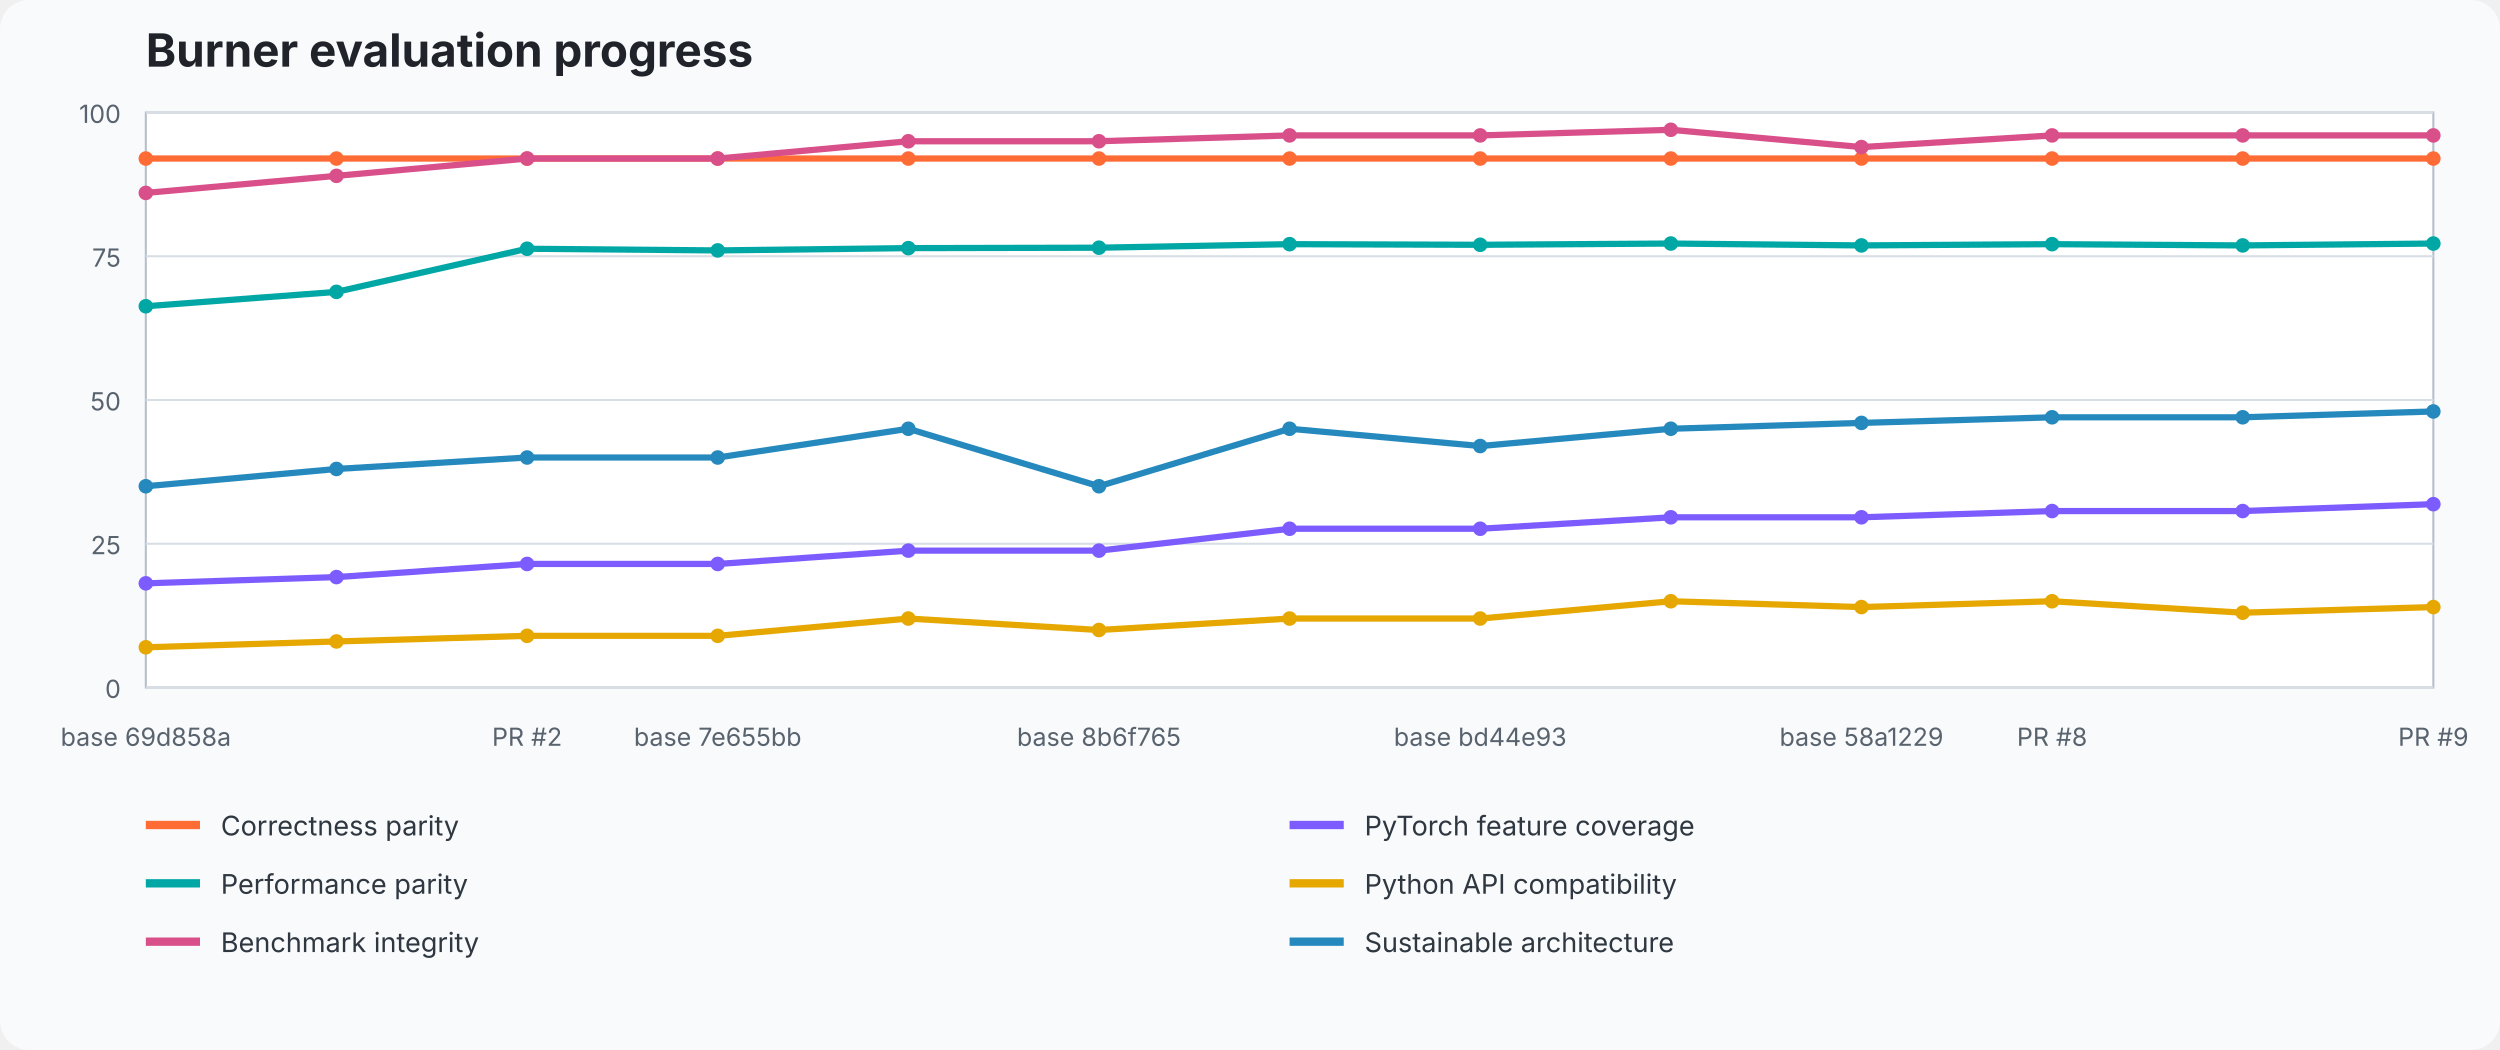
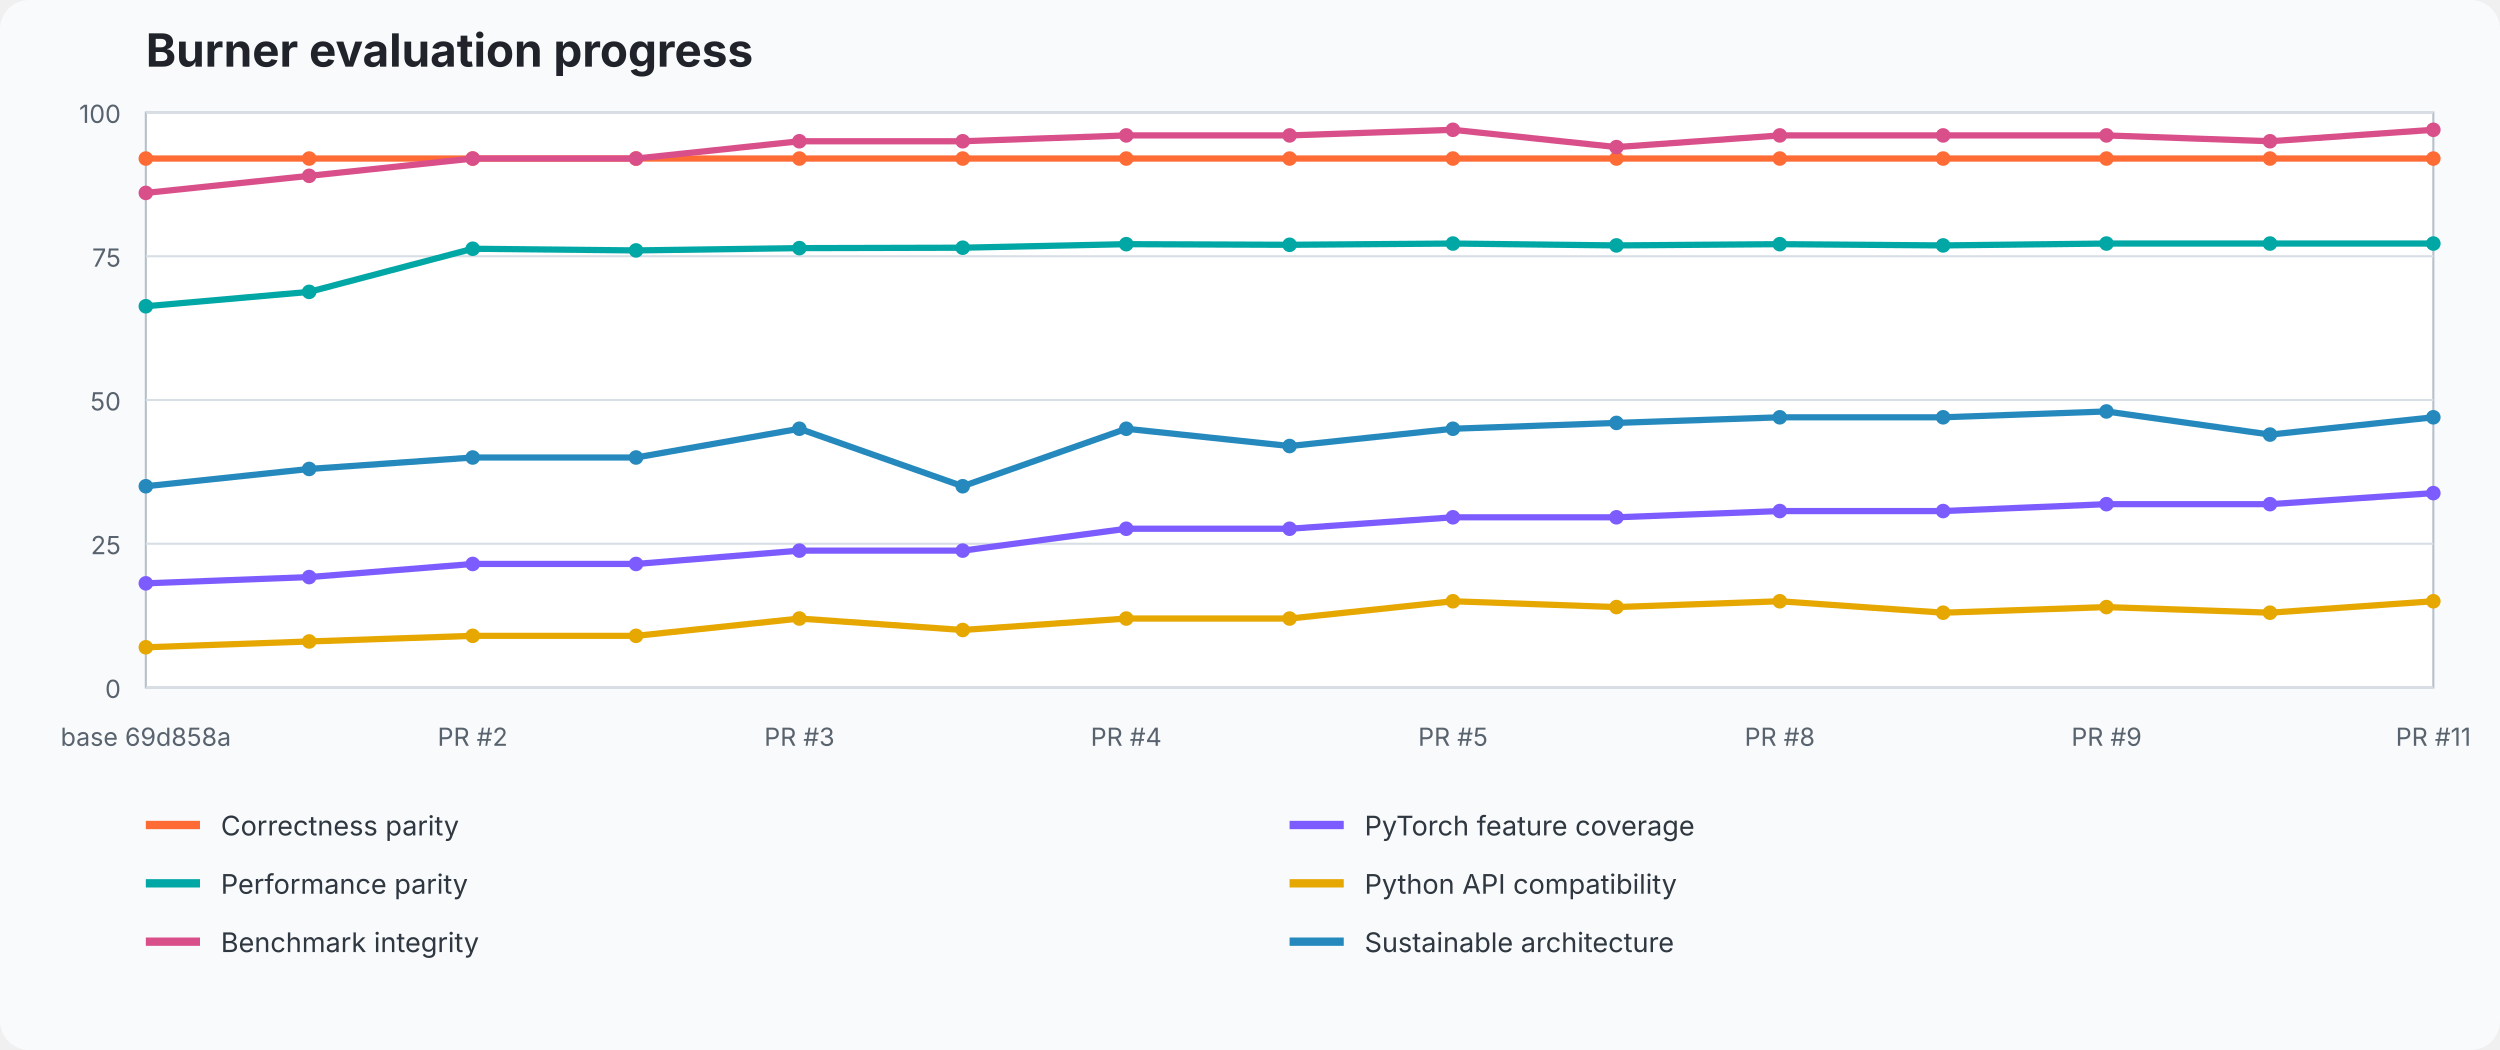
<svg xmlns="http://www.w3.org/2000/svg" width="1200" height="504" viewBox="0 0 1200 504" role="img" aria-labelledby="title desc">
  <style>text{font-family:ui-sans-serif,system-ui,-apple-system,BlinkMacSystemFont,"Segoe UI",sans-serif}.title{font-size:22px;font-weight:700;fill:#20242a}.axis{font-size:12px;fill:#59636e}.legend{font-size:13px;fill:#2f3740}.grid{stroke:#d8dee5;stroke-width:1}.plot{fill:#fff;stroke:#b7c0ca}</style>
  <rect width="100%" height="100%" fill="#f8fafc" rx="14" />
  <text x="70" y="32" class="title">Burner evaluation progress</text>
  <rect x="70" y="54" width="1098" height="276" class="plot" />
  <line x1="70" y1="330" x2="1168" y2="330" class="grid" />
  <text x="58" y="335" text-anchor="end" class="axis">0</text>
  <line x1="70" y1="261" x2="1168" y2="261" class="grid" />
  <text x="58" y="266" text-anchor="end" class="axis">25</text>
  <line x1="70" y1="192" x2="1168" y2="192" class="grid" />
  <text x="58" y="197" text-anchor="end" class="axis">50</text>
  <line x1="70" y1="123" x2="1168" y2="123" class="grid" />
  <text x="58" y="128" text-anchor="end" class="axis">75</text>
  <line x1="70" y1="54" x2="1168" y2="54" class="grid" />
  <text x="58" y="59" text-anchor="end" class="axis">100</text>
-   <polyline points="70.0,76.1 161.5,76.1 253.0,76.1 344.5,76.1 436.0,76.1 527.5,76.1 619.0,76.1 710.5,76.1 802.0,76.1 893.5,76.1 985.0,76.1 1076.5,76.1 1168.0,76.1" fill="none" stroke="#ff6b35" stroke-width="3" stroke-linejoin="round" stroke-linecap="round" />
+   <polyline points="70.0,76.1 148.4,76.1 226.9,76.1 305.3,76.1 383.7,76.1 462.1,76.1 540.6,76.1 619.0,76.1 697.4,76.1 775.9,76.1 854.3,76.1 932.7,76.1 1011.1,76.1 1089.6,76.1 1168.0,76.1" fill="none" stroke="#ff6b35" stroke-width="3" stroke-linejoin="round" stroke-linecap="round" />
  <circle cx="70.0" cy="76.1" r="3.5" fill="#ff6b35" />
-   <circle cx="161.5" cy="76.1" r="3.5" fill="#ff6b35" />
-   <circle cx="253.0" cy="76.1" r="3.5" fill="#ff6b35" />
-   <circle cx="344.5" cy="76.1" r="3.5" fill="#ff6b35" />
-   <circle cx="436.0" cy="76.1" r="3.5" fill="#ff6b35" />
-   <circle cx="527.5" cy="76.1" r="3.5" fill="#ff6b35" />
+   <circle cx="148.4" cy="76.1" r="3.5" fill="#ff6b35" />
+   <circle cx="226.9" cy="76.1" r="3.5" fill="#ff6b35" />
+   <circle cx="305.3" cy="76.1" r="3.5" fill="#ff6b35" />
+   <circle cx="383.7" cy="76.1" r="3.5" fill="#ff6b35" />
+   <circle cx="462.1" cy="76.1" r="3.5" fill="#ff6b35" />
+   <circle cx="540.6" cy="76.1" r="3.5" fill="#ff6b35" />
  <circle cx="619.0" cy="76.1" r="3.5" fill="#ff6b35" />
-   <circle cx="710.5" cy="76.1" r="3.5" fill="#ff6b35" />
-   <circle cx="802.0" cy="76.1" r="3.5" fill="#ff6b35" />
-   <circle cx="893.5" cy="76.1" r="3.5" fill="#ff6b35" />
-   <circle cx="985.0" cy="76.1" r="3.5" fill="#ff6b35" />
-   <circle cx="1076.5" cy="76.1" r="3.5" fill="#ff6b35" />
+   <circle cx="697.4" cy="76.1" r="3.5" fill="#ff6b35" />
+   <circle cx="775.9" cy="76.1" r="3.5" fill="#ff6b35" />
+   <circle cx="854.3" cy="76.1" r="3.5" fill="#ff6b35" />
+   <circle cx="932.7" cy="76.1" r="3.5" fill="#ff6b35" />
+   <circle cx="1011.1" cy="76.1" r="3.5" fill="#ff6b35" />
+   <circle cx="1089.6" cy="76.1" r="3.5" fill="#ff6b35" />
  <circle cx="1168.0" cy="76.1" r="3.5" fill="#ff6b35" />
-   <polyline points="70.0,280.0 161.5,277.0 253.0,270.7 344.5,270.7 436.0,264.3 527.5,264.3 619.0,253.8 710.5,253.8 802.0,248.3 893.5,248.3 985.0,245.3 1076.5,245.3 1168.0,242.0" fill="none" stroke="#7c5cff" stroke-width="3" stroke-linejoin="round" stroke-linecap="round" />
+   <polyline points="70.0,280.0 148.4,277.0 226.9,270.7 305.3,270.7 383.7,264.3 462.1,264.3 540.6,253.8 619.0,253.8 697.4,248.3 775.9,248.3 854.3,245.3 932.7,245.3 1011.1,242.0 1089.6,242.0 1168.0,236.7" fill="none" stroke="#7c5cff" stroke-width="3" stroke-linejoin="round" stroke-linecap="round" />
  <circle cx="70.0" cy="280.0" r="3.5" fill="#7c5cff" />
-   <circle cx="161.5" cy="277.0" r="3.5" fill="#7c5cff" />
-   <circle cx="253.0" cy="270.7" r="3.5" fill="#7c5cff" />
-   <circle cx="344.5" cy="270.7" r="3.5" fill="#7c5cff" />
-   <circle cx="436.0" cy="264.3" r="3.5" fill="#7c5cff" />
-   <circle cx="527.5" cy="264.3" r="3.5" fill="#7c5cff" />
+   <circle cx="148.4" cy="277.0" r="3.5" fill="#7c5cff" />
+   <circle cx="226.9" cy="270.7" r="3.5" fill="#7c5cff" />
+   <circle cx="305.3" cy="270.7" r="3.5" fill="#7c5cff" />
+   <circle cx="383.7" cy="264.3" r="3.5" fill="#7c5cff" />
+   <circle cx="462.1" cy="264.3" r="3.5" fill="#7c5cff" />
+   <circle cx="540.6" cy="253.8" r="3.5" fill="#7c5cff" />
  <circle cx="619.0" cy="253.8" r="3.5" fill="#7c5cff" />
-   <circle cx="710.5" cy="253.8" r="3.5" fill="#7c5cff" />
-   <circle cx="802.0" cy="248.3" r="3.5" fill="#7c5cff" />
-   <circle cx="893.5" cy="248.3" r="3.5" fill="#7c5cff" />
-   <circle cx="985.0" cy="245.3" r="3.5" fill="#7c5cff" />
-   <circle cx="1076.5" cy="245.3" r="3.5" fill="#7c5cff" />
-   <circle cx="1168.0" cy="242.0" r="3.5" fill="#7c5cff" />
-   <polyline points="70.0,147.0 161.5,140.1 253.0,119.4 344.5,120.2 436.0,119.1 527.5,118.9 619.0,117.2 710.5,117.5 802.0,116.9 893.5,117.8 985.0,117.2 1076.5,117.8 1168.0,116.9" fill="none" stroke="#00a7a5" stroke-width="3" stroke-linejoin="round" stroke-linecap="round" />
+   <circle cx="697.4" cy="248.3" r="3.5" fill="#7c5cff" />
+   <circle cx="775.9" cy="248.3" r="3.5" fill="#7c5cff" />
+   <circle cx="854.3" cy="245.3" r="3.5" fill="#7c5cff" />
+   <circle cx="932.7" cy="245.3" r="3.5" fill="#7c5cff" />
+   <circle cx="1011.1" cy="242.0" r="3.5" fill="#7c5cff" />
+   <circle cx="1089.6" cy="242.0" r="3.5" fill="#7c5cff" />
+   <circle cx="1168.0" cy="236.7" r="3.5" fill="#7c5cff" />
+   <polyline points="70.0,147.0 148.4,140.1 226.9,119.4 305.3,120.2 383.7,119.1 462.1,118.9 540.6,117.2 619.0,117.5 697.4,116.9 775.9,117.8 854.3,117.2 932.7,117.8 1011.1,116.9 1089.6,116.9 1168.0,116.9" fill="none" stroke="#00a7a5" stroke-width="3" stroke-linejoin="round" stroke-linecap="round" />
  <circle cx="70.0" cy="147.0" r="3.5" fill="#00a7a5" />
-   <circle cx="161.5" cy="140.1" r="3.5" fill="#00a7a5" />
-   <circle cx="253.0" cy="119.4" r="3.5" fill="#00a7a5" />
-   <circle cx="344.5" cy="120.2" r="3.5" fill="#00a7a5" />
-   <circle cx="436.0" cy="119.1" r="3.5" fill="#00a7a5" />
-   <circle cx="527.5" cy="118.9" r="3.5" fill="#00a7a5" />
-   <circle cx="619.0" cy="117.2" r="3.5" fill="#00a7a5" />
-   <circle cx="710.5" cy="117.5" r="3.5" fill="#00a7a5" />
-   <circle cx="802.0" cy="116.9" r="3.5" fill="#00a7a5" />
-   <circle cx="893.5" cy="117.8" r="3.5" fill="#00a7a5" />
-   <circle cx="985.0" cy="117.2" r="3.5" fill="#00a7a5" />
-   <circle cx="1076.5" cy="117.8" r="3.5" fill="#00a7a5" />
+   <circle cx="148.4" cy="140.1" r="3.5" fill="#00a7a5" />
+   <circle cx="226.9" cy="119.4" r="3.5" fill="#00a7a5" />
+   <circle cx="305.3" cy="120.2" r="3.5" fill="#00a7a5" />
+   <circle cx="383.7" cy="119.1" r="3.5" fill="#00a7a5" />
+   <circle cx="462.1" cy="118.9" r="3.5" fill="#00a7a5" />
+   <circle cx="540.6" cy="117.2" r="3.5" fill="#00a7a5" />
+   <circle cx="619.0" cy="117.5" r="3.5" fill="#00a7a5" />
+   <circle cx="697.4" cy="116.9" r="3.5" fill="#00a7a5" />
+   <circle cx="775.9" cy="117.8" r="3.5" fill="#00a7a5" />
+   <circle cx="854.3" cy="117.2" r="3.5" fill="#00a7a5" />
+   <circle cx="932.7" cy="117.8" r="3.5" fill="#00a7a5" />
+   <circle cx="1011.1" cy="116.9" r="3.5" fill="#00a7a5" />
+   <circle cx="1089.6" cy="116.9" r="3.5" fill="#00a7a5" />
  <circle cx="1168.0" cy="116.9" r="3.5" fill="#00a7a5" />
-   <polyline points="70.0,310.7 161.5,307.9 253.0,305.2 344.5,305.2 436.0,296.9 527.5,302.4 619.0,296.9 710.5,296.9 802.0,288.6 893.5,291.4 985.0,288.6 1076.5,294.1 1168.0,291.4" fill="none" stroke="#e6a700" stroke-width="3" stroke-linejoin="round" stroke-linecap="round" />
+   <polyline points="70.0,310.7 148.4,307.9 226.9,305.2 305.3,305.2 383.7,296.9 462.1,302.4 540.6,296.9 619.0,296.9 697.4,288.6 775.9,291.4 854.3,288.6 932.7,294.1 1011.1,291.4 1089.6,294.1 1168.0,288.6" fill="none" stroke="#e6a700" stroke-width="3" stroke-linejoin="round" stroke-linecap="round" />
  <circle cx="70.0" cy="310.7" r="3.5" fill="#e6a700" />
-   <circle cx="161.5" cy="307.9" r="3.5" fill="#e6a700" />
-   <circle cx="253.0" cy="305.2" r="3.5" fill="#e6a700" />
-   <circle cx="344.5" cy="305.2" r="3.5" fill="#e6a700" />
-   <circle cx="436.0" cy="296.9" r="3.5" fill="#e6a700" />
-   <circle cx="527.5" cy="302.4" r="3.5" fill="#e6a700" />
+   <circle cx="148.4" cy="307.9" r="3.5" fill="#e6a700" />
+   <circle cx="226.9" cy="305.2" r="3.5" fill="#e6a700" />
+   <circle cx="305.3" cy="305.2" r="3.5" fill="#e6a700" />
+   <circle cx="383.7" cy="296.9" r="3.5" fill="#e6a700" />
+   <circle cx="462.1" cy="302.4" r="3.5" fill="#e6a700" />
+   <circle cx="540.6" cy="296.9" r="3.5" fill="#e6a700" />
  <circle cx="619.0" cy="296.9" r="3.5" fill="#e6a700" />
-   <circle cx="710.5" cy="296.9" r="3.5" fill="#e6a700" />
-   <circle cx="802.0" cy="288.6" r="3.5" fill="#e6a700" />
-   <circle cx="893.5" cy="291.4" r="3.5" fill="#e6a700" />
-   <circle cx="985.0" cy="288.6" r="3.5" fill="#e6a700" />
-   <circle cx="1076.5" cy="294.1" r="3.5" fill="#e6a700" />
-   <circle cx="1168.0" cy="291.4" r="3.5" fill="#e6a700" />
-   <polyline points="70.0,92.6 161.5,84.4 253.0,76.1 344.5,76.1 436.0,67.8 527.5,67.8 619.0,65.0 710.5,65.0 802.0,62.3 893.5,70.6 985.0,65.0 1076.5,65.0 1168.0,65.0" fill="none" stroke="#d94f8a" stroke-width="3" stroke-linejoin="round" stroke-linecap="round" />
+   <circle cx="697.4" cy="288.6" r="3.5" fill="#e6a700" />
+   <circle cx="775.9" cy="291.4" r="3.5" fill="#e6a700" />
+   <circle cx="854.3" cy="288.6" r="3.5" fill="#e6a700" />
+   <circle cx="932.7" cy="294.1" r="3.5" fill="#e6a700" />
+   <circle cx="1011.1" cy="291.4" r="3.5" fill="#e6a700" />
+   <circle cx="1089.6" cy="294.1" r="3.5" fill="#e6a700" />
+   <circle cx="1168.0" cy="288.6" r="3.5" fill="#e6a700" />
+   <polyline points="70.0,92.6 148.4,84.4 226.9,76.1 305.3,76.1 383.7,67.8 462.1,67.8 540.6,65.0 619.0,65.0 697.4,62.3 775.9,70.6 854.3,65.0 932.7,65.0 1011.1,65.0 1089.6,67.8 1168.0,62.3" fill="none" stroke="#d94f8a" stroke-width="3" stroke-linejoin="round" stroke-linecap="round" />
  <circle cx="70.0" cy="92.6" r="3.5" fill="#d94f8a" />
-   <circle cx="161.5" cy="84.4" r="3.5" fill="#d94f8a" />
-   <circle cx="253.0" cy="76.1" r="3.5" fill="#d94f8a" />
-   <circle cx="344.5" cy="76.1" r="3.5" fill="#d94f8a" />
-   <circle cx="436.0" cy="67.8" r="3.5" fill="#d94f8a" />
-   <circle cx="527.5" cy="67.8" r="3.5" fill="#d94f8a" />
+   <circle cx="148.4" cy="84.4" r="3.5" fill="#d94f8a" />
+   <circle cx="226.9" cy="76.1" r="3.5" fill="#d94f8a" />
+   <circle cx="305.3" cy="76.1" r="3.5" fill="#d94f8a" />
+   <circle cx="383.7" cy="67.8" r="3.5" fill="#d94f8a" />
+   <circle cx="462.1" cy="67.8" r="3.5" fill="#d94f8a" />
+   <circle cx="540.6" cy="65.0" r="3.5" fill="#d94f8a" />
  <circle cx="619.0" cy="65.0" r="3.5" fill="#d94f8a" />
-   <circle cx="710.5" cy="65.0" r="3.5" fill="#d94f8a" />
-   <circle cx="802.0" cy="62.3" r="3.5" fill="#d94f8a" />
-   <circle cx="893.5" cy="70.6" r="3.5" fill="#d94f8a" />
-   <circle cx="985.0" cy="65.0" r="3.5" fill="#d94f8a" />
-   <circle cx="1076.5" cy="65.0" r="3.5" fill="#d94f8a" />
-   <circle cx="1168.0" cy="65.0" r="3.5" fill="#d94f8a" />
-   <polyline points="70.0,233.4 161.5,225.1 253.0,219.6 344.5,219.6 436.0,205.8 527.5,233.4 619.0,205.8 710.5,214.1 802.0,205.8 893.5,203.0 985.0,200.3 1076.5,200.3 1168.0,197.5" fill="none" stroke="#2589bd" stroke-width="3" stroke-linejoin="round" stroke-linecap="round" />
+   <circle cx="697.4" cy="62.3" r="3.5" fill="#d94f8a" />
+   <circle cx="775.9" cy="70.6" r="3.5" fill="#d94f8a" />
+   <circle cx="854.3" cy="65.0" r="3.5" fill="#d94f8a" />
+   <circle cx="932.7" cy="65.0" r="3.5" fill="#d94f8a" />
+   <circle cx="1011.1" cy="65.0" r="3.5" fill="#d94f8a" />
+   <circle cx="1089.6" cy="67.8" r="3.5" fill="#d94f8a" />
+   <circle cx="1168.0" cy="62.3" r="3.5" fill="#d94f8a" />
+   <polyline points="70.0,233.4 148.4,225.1 226.9,219.6 305.3,219.6 383.7,205.8 462.1,233.4 540.6,205.8 619.0,214.1 697.4,205.8 775.9,203.0 854.3,200.3 932.7,200.3 1011.1,197.5 1089.6,208.6 1168.0,200.3" fill="none" stroke="#2589bd" stroke-width="3" stroke-linejoin="round" stroke-linecap="round" />
  <circle cx="70.0" cy="233.4" r="3.5" fill="#2589bd" />
-   <circle cx="161.5" cy="225.1" r="3.5" fill="#2589bd" />
-   <circle cx="253.0" cy="219.6" r="3.5" fill="#2589bd" />
-   <circle cx="344.5" cy="219.6" r="3.5" fill="#2589bd" />
-   <circle cx="436.0" cy="205.8" r="3.5" fill="#2589bd" />
-   <circle cx="527.5" cy="233.4" r="3.5" fill="#2589bd" />
-   <circle cx="619.0" cy="205.8" r="3.5" fill="#2589bd" />
-   <circle cx="710.5" cy="214.1" r="3.5" fill="#2589bd" />
-   <circle cx="802.0" cy="205.8" r="3.5" fill="#2589bd" />
-   <circle cx="893.5" cy="203.0" r="3.5" fill="#2589bd" />
-   <circle cx="985.0" cy="200.3" r="3.5" fill="#2589bd" />
-   <circle cx="1076.5" cy="200.3" r="3.5" fill="#2589bd" />
-   <circle cx="1168.0" cy="197.5" r="3.5" fill="#2589bd" />
+   <circle cx="148.4" cy="225.1" r="3.5" fill="#2589bd" />
+   <circle cx="226.9" cy="219.6" r="3.5" fill="#2589bd" />
+   <circle cx="305.3" cy="219.6" r="3.5" fill="#2589bd" />
+   <circle cx="383.7" cy="205.8" r="3.5" fill="#2589bd" />
+   <circle cx="462.1" cy="233.4" r="3.5" fill="#2589bd" />
+   <circle cx="540.6" cy="205.8" r="3.5" fill="#2589bd" />
+   <circle cx="619.0" cy="214.1" r="3.5" fill="#2589bd" />
+   <circle cx="697.4" cy="205.8" r="3.5" fill="#2589bd" />
+   <circle cx="775.9" cy="203.0" r="3.5" fill="#2589bd" />
+   <circle cx="854.3" cy="200.3" r="3.5" fill="#2589bd" />
+   <circle cx="932.7" cy="200.3" r="3.5" fill="#2589bd" />
+   <circle cx="1011.1" cy="197.5" r="3.5" fill="#2589bd" />
+   <circle cx="1089.6" cy="208.6" r="3.5" fill="#2589bd" />
+   <circle cx="1168.0" cy="200.3" r="3.5" fill="#2589bd" />
  <text x="70" y="358" text-anchor="middle" class="axis">base 69d858a</text>
-   <text x="253" y="358" text-anchor="middle" class="axis">PR #2</text>
-   <text x="344.5" y="358" text-anchor="middle" class="axis">base 7e655bb</text>
-   <text x="527.5" y="358" text-anchor="middle" class="axis">base 8b6f765</text>
-   <text x="710.5" y="358" text-anchor="middle" class="axis">base bd44e93</text>
-   <text x="893.5" y="358" text-anchor="middle" class="axis">base 58a1229</text>
-   <text x="985" y="358" text-anchor="middle" class="axis">PR #8</text>
-   <text x="1168" y="358" text-anchor="middle" class="axis">PR #9</text>
+   <text x="226.857" y="358" text-anchor="middle" class="axis">PR #2</text>
+   <text x="383.714" y="358" text-anchor="middle" class="axis">PR #3</text>
+   <text x="540.571" y="358" text-anchor="middle" class="axis">PR #4</text>
+   <text x="697.429" y="358" text-anchor="middle" class="axis">PR #5</text>
+   <text x="854.286" y="358" text-anchor="middle" class="axis">PR #8</text>
+   <text x="1011.143" y="358" text-anchor="middle" class="axis">PR #9</text>
+   <text x="1168" y="358" text-anchor="middle" class="axis">PR #11</text>
  <line x1="70" y1="396" x2="96" y2="396" stroke="#ff6b35" stroke-width="4" />
  <text x="106" y="401" class="legend">Correctness parity</text>
  <line x1="619" y1="396" x2="645" y2="396" stroke="#7c5cff" stroke-width="4" />
  <text x="655" y="401" class="legend">PyTorch feature coverage</text>
  <line x1="70" y1="424" x2="96" y2="424" stroke="#00a7a5" stroke-width="4" />
  <text x="106" y="429" class="legend">Performance parity</text>
  <line x1="619" y1="424" x2="645" y2="424" stroke="#e6a700" stroke-width="4" />
  <text x="655" y="429" class="legend">Python API compatibility</text>
  <line x1="70" y1="452" x2="96" y2="452" stroke="#d94f8a" stroke-width="4" />
  <text x="106" y="457" class="legend">Benchmark integrity</text>
  <line x1="619" y1="452" x2="645" y2="452" stroke="#2589bd" stroke-width="4" />
  <text x="655" y="457" class="legend">Sustainable architecture</text>
</svg>
